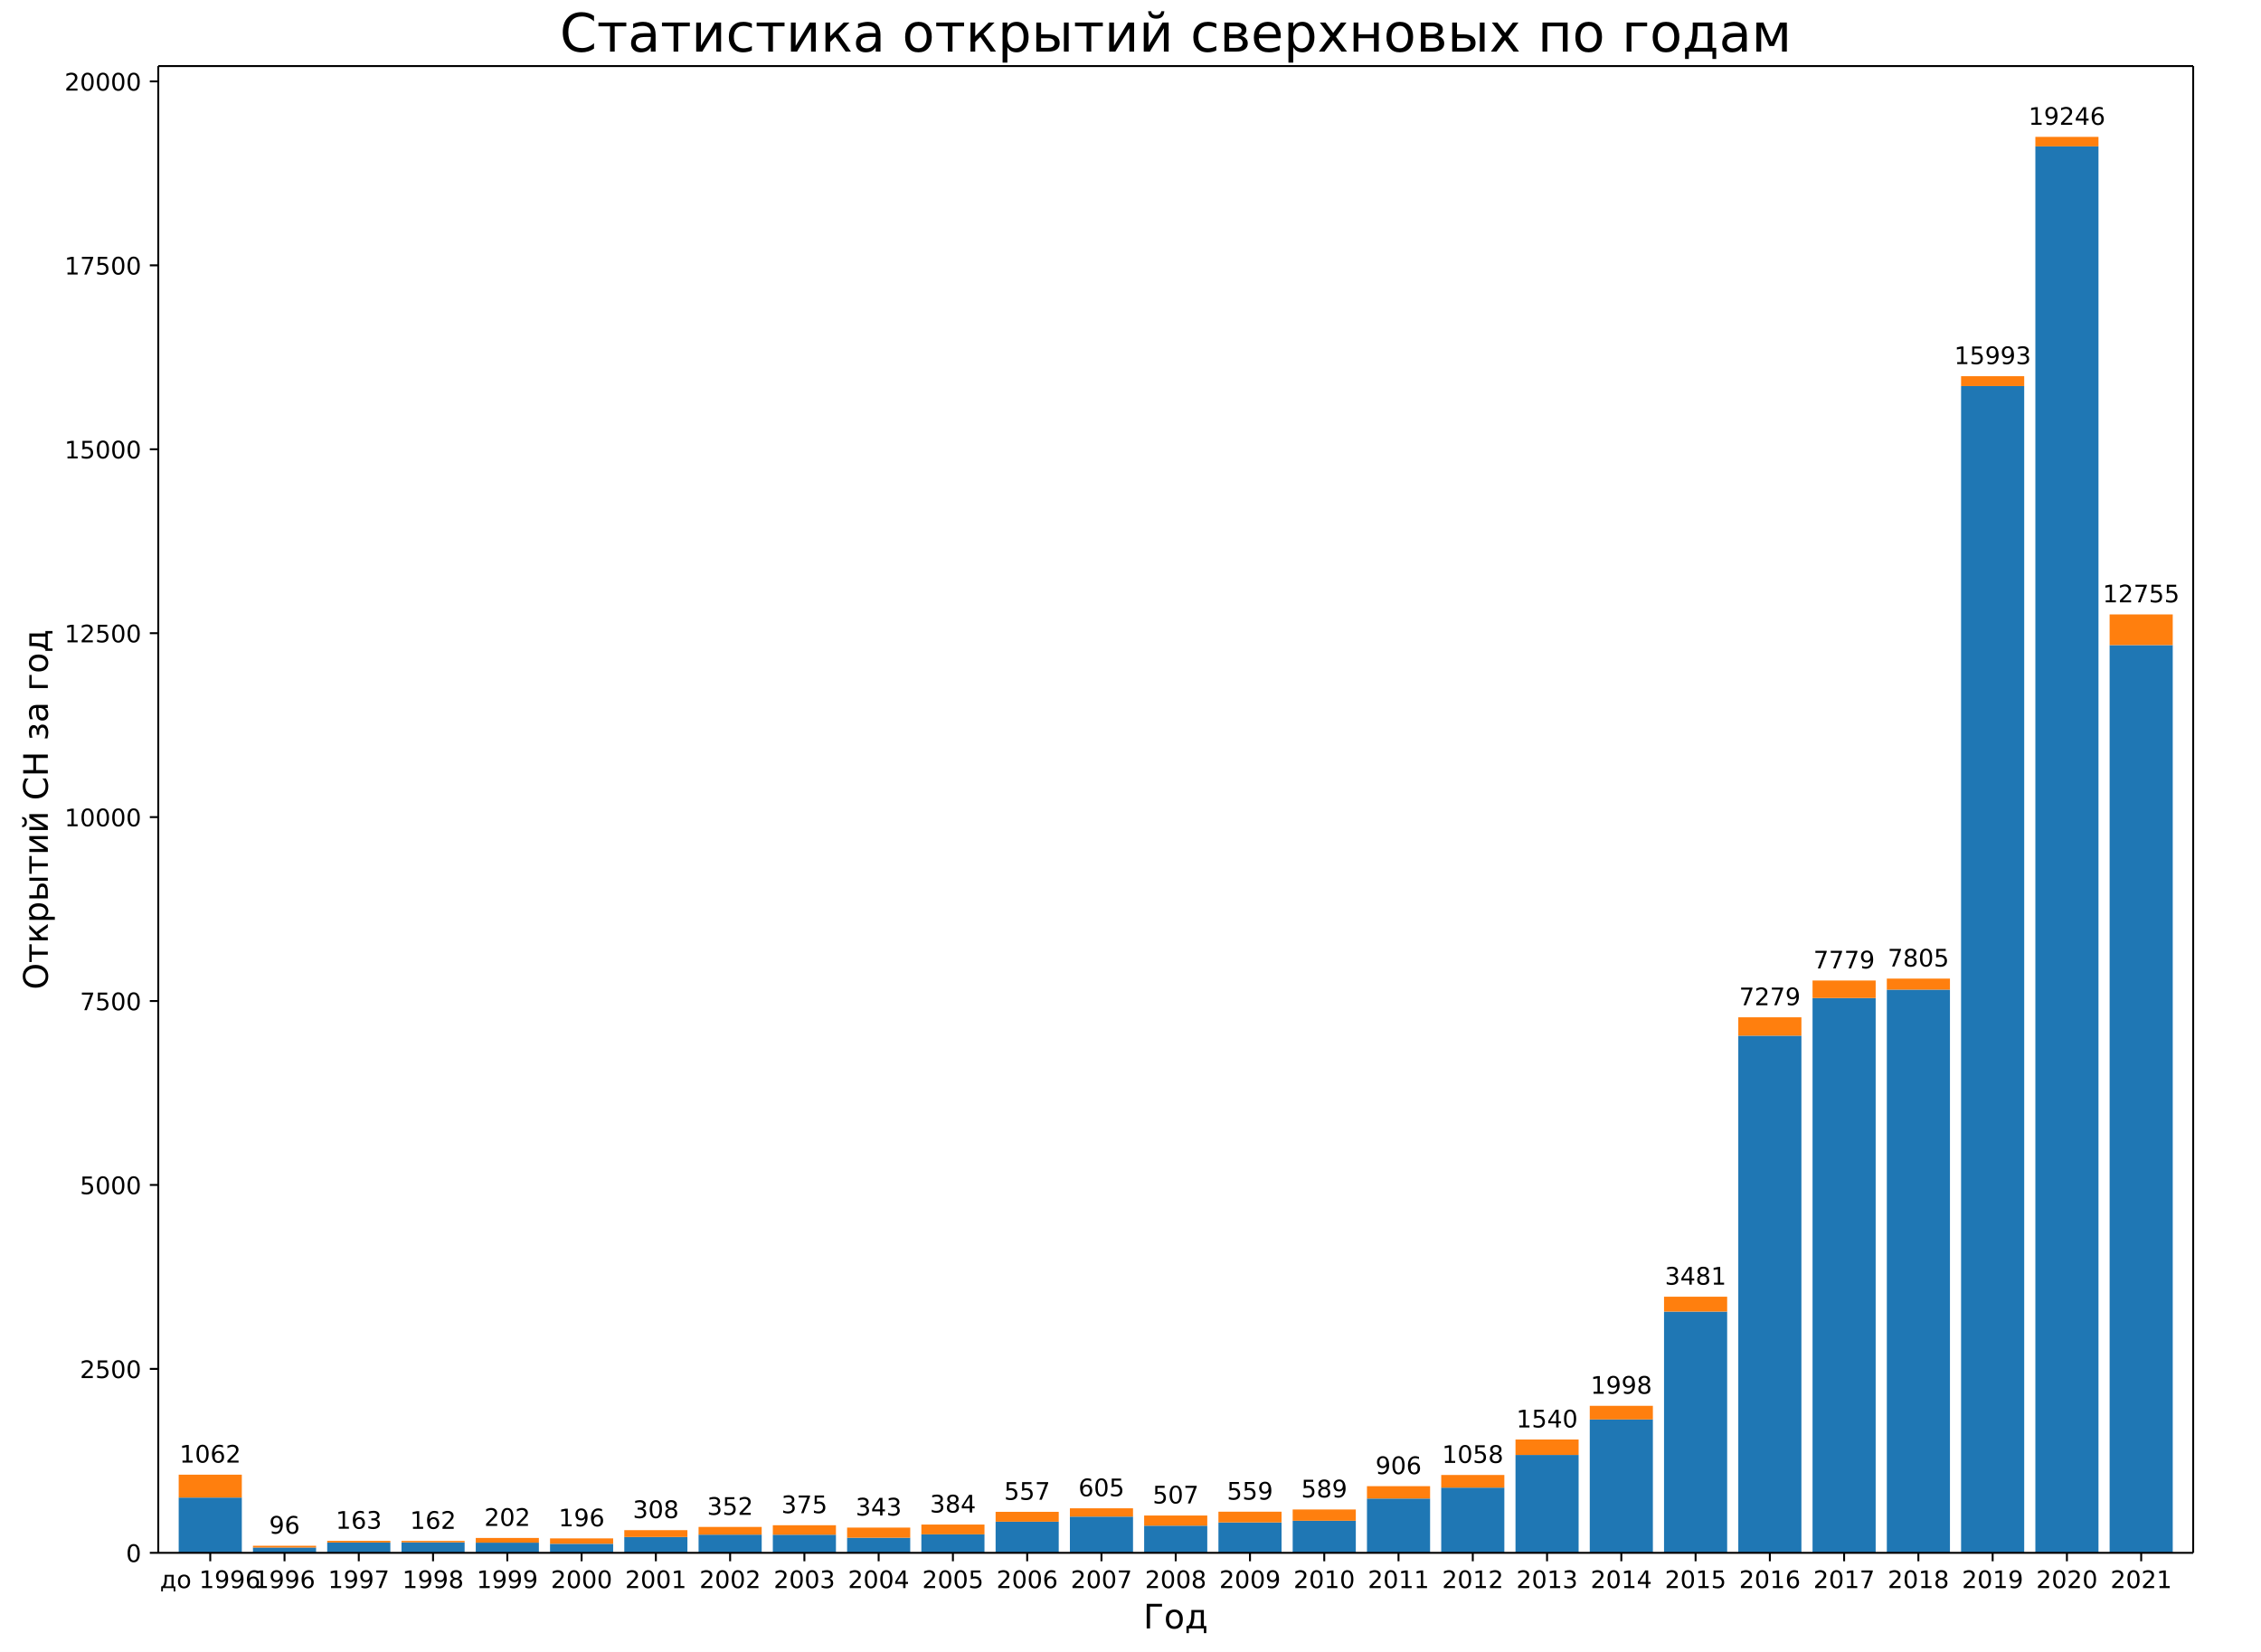
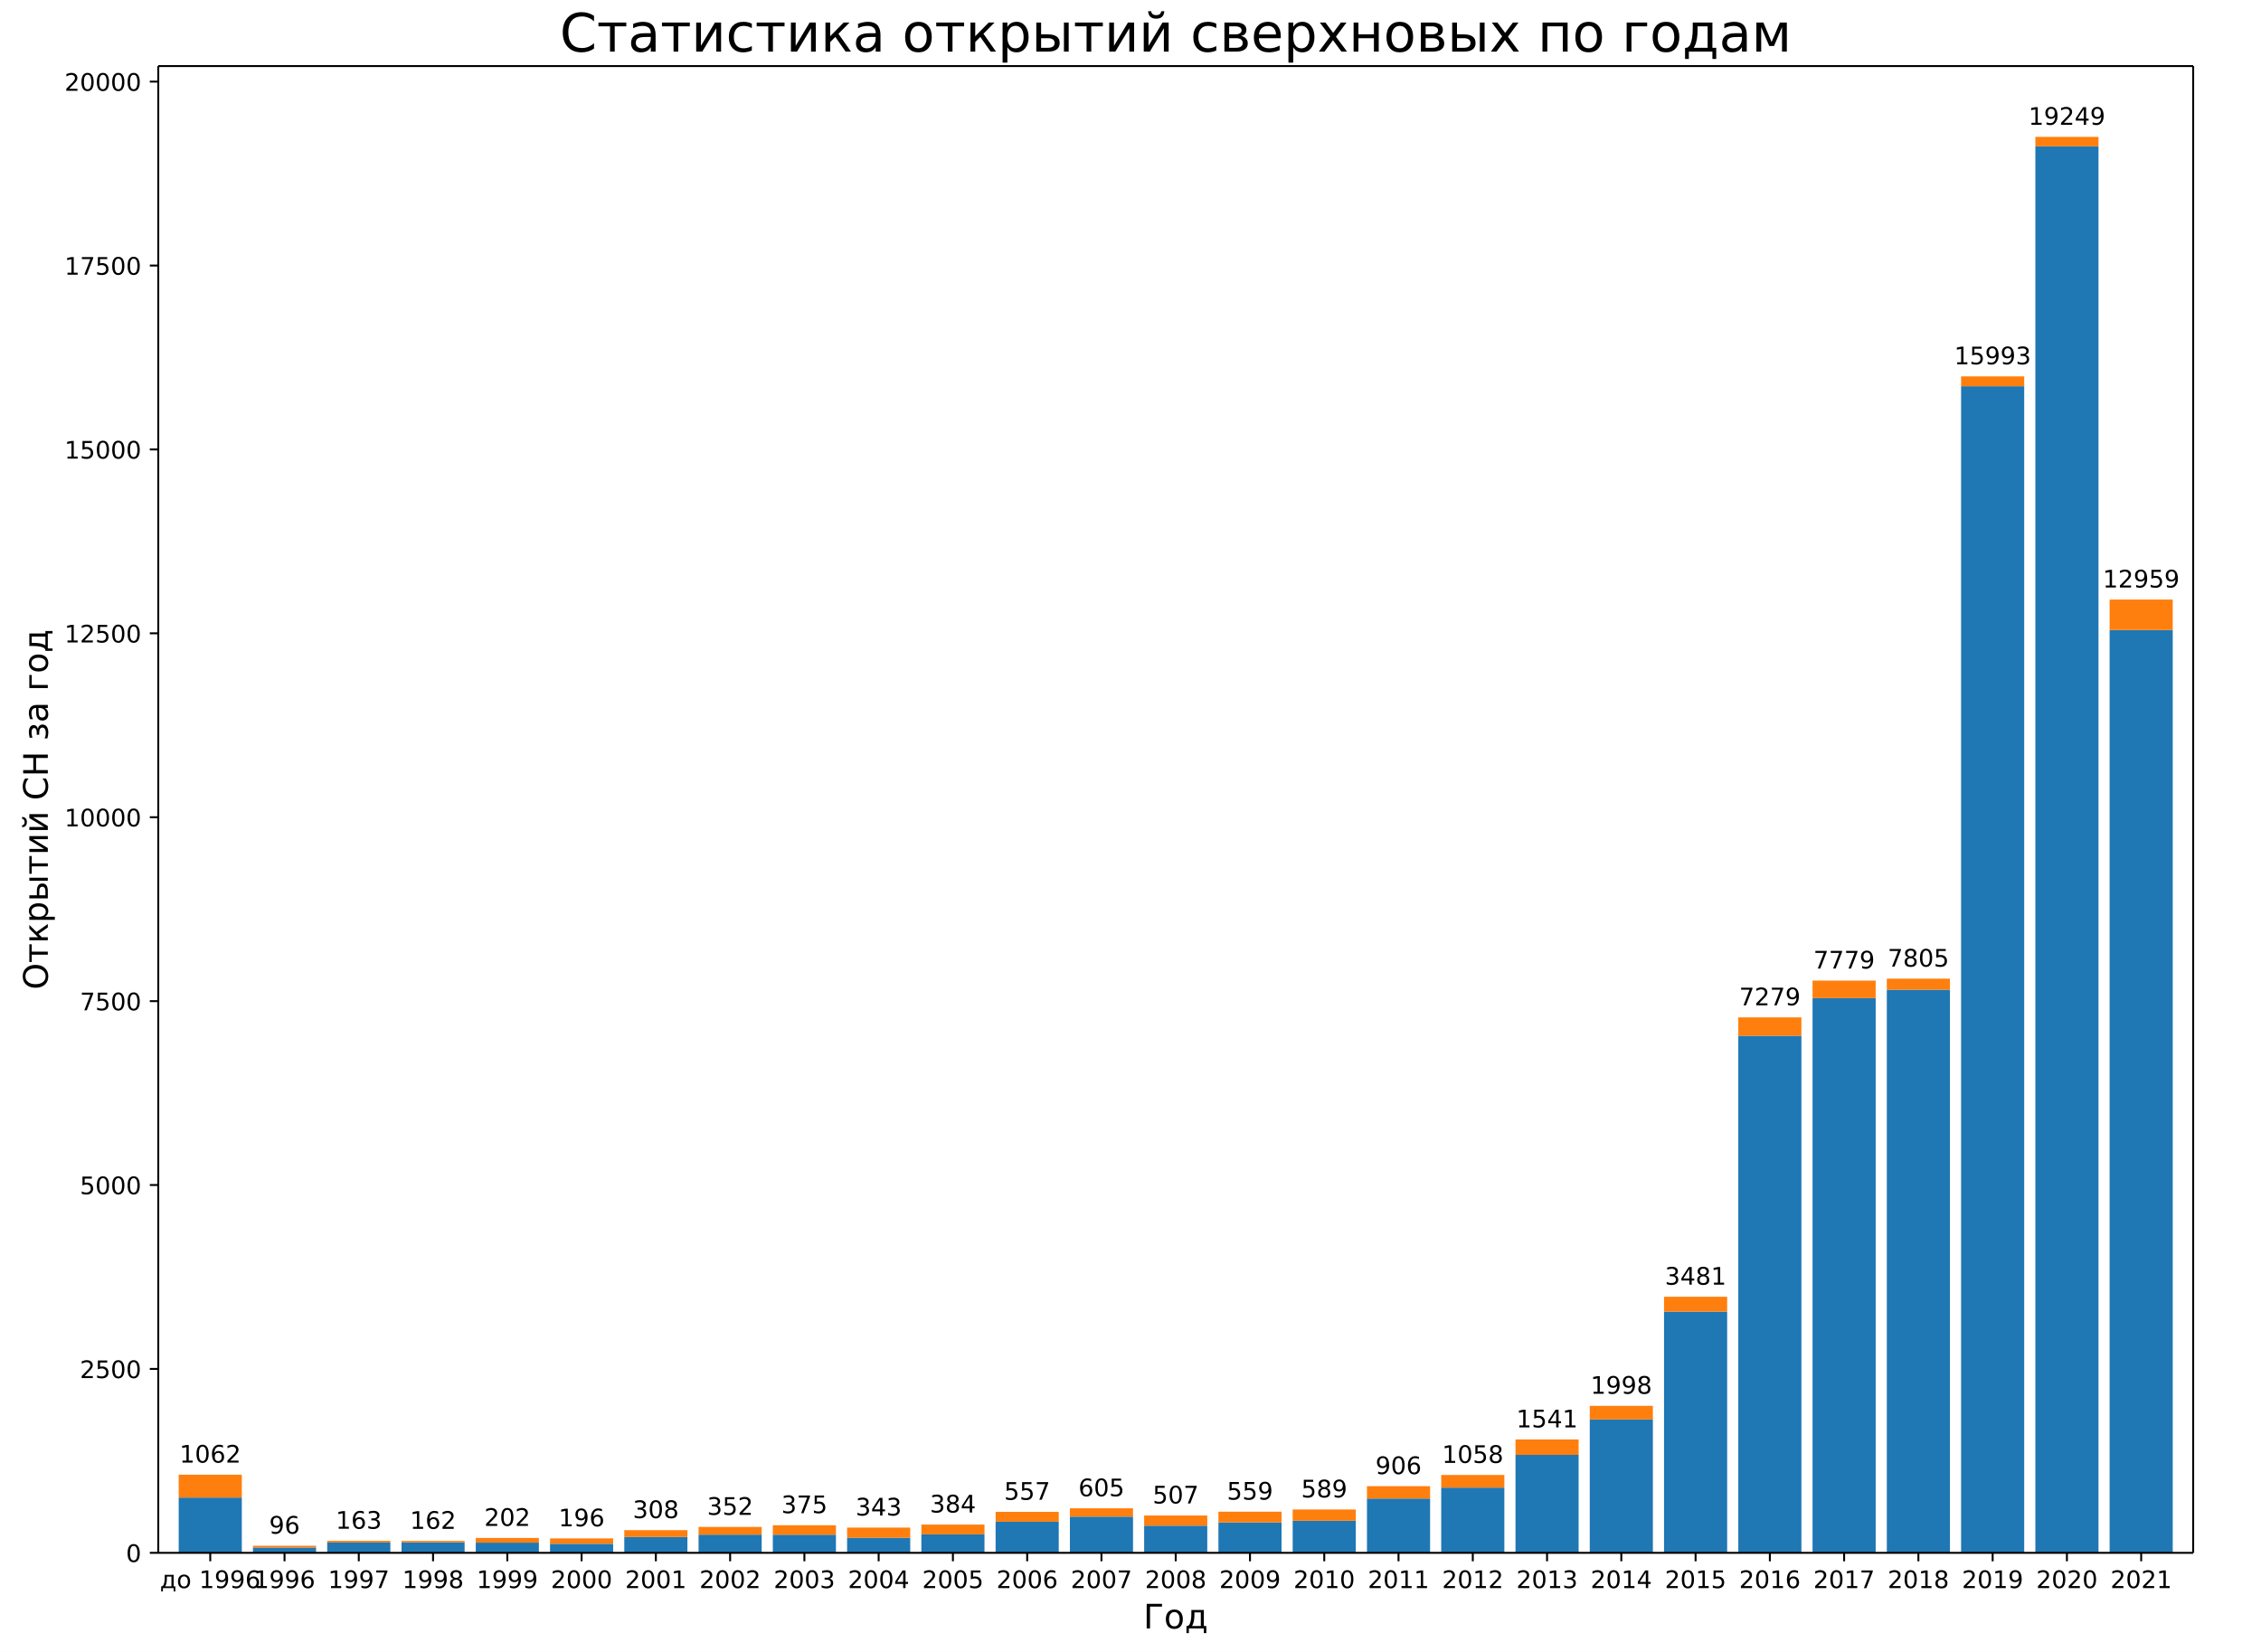
<svg xmlns="http://www.w3.org/2000/svg" xmlns:xlink="http://www.w3.org/1999/xlink" width="936pt" height="684pt" version="1.1" viewBox="0 0 936 684">
  <defs>
    <style type="text/css">*{stroke-linecap:butt;stroke-linejoin:round;}</style>
  </defs>
  <path d="m0 684h936v-684h-936z" fill="#fff" />
  <path d="m65.52 642.96h842.4v-615.6h-842.4z" fill="#fff" />
-   <path d="m73.975 642.96h26.133v-22.878h-26.133z" clip-path="url(#a)" fill="#1f77b4" />
+   <path d="m73.975 642.96h26.133v-22.874h-26.133z" clip-path="url(#a)" fill="#1f77b4" />
  <path d="m104.72 642.96h26.133v-2.193h-26.133z" clip-path="url(#a)" fill="#1f77b4" />
-   <path d="m135.46 642.96h26.133v-4.265h-26.133z" clip-path="url(#a)" fill="#1f77b4" />
-   <path d="m166.21 642.96h26.133v-4.326h-26.133z" clip-path="url(#a)" fill="#1f77b4" />
-   <path d="m196.95 642.96h26.133v-4.204h-26.133z" clip-path="url(#a)" fill="#1f77b4" />
-   <path d="m227.7 642.96h26.133v-3.747h-26.133z" clip-path="url(#a)" fill="#1f77b4" />
-   <path d="m258.44 642.96h26.133v-6.55h-26.133z" clip-path="url(#a)" fill="#1f77b4" />
-   <path d="m289.19 642.96h26.133v-7.524h-26.133z" clip-path="url(#a)" fill="#1f77b4" />
-   <path d="m319.93 642.96h26.133v-7.494h-26.133z" clip-path="url(#a)" fill="#1f77b4" />
-   <path d="m350.68 642.96h26.133v-6.245h-26.133z" clip-path="url(#a)" fill="#1f77b4" />
-   <path d="m381.42 642.96h26.133v-7.646h-26.133z" clip-path="url(#a)" fill="#1f77b4" />
-   <path d="m412.16 642.96h26.133v-12.886h-26.133z" clip-path="url(#a)" fill="#1f77b4" />
-   <path d="m442.91 642.96h26.133v-14.988h-26.133z" clip-path="url(#a)" fill="#1f77b4" />
-   <path d="m473.65 642.96h26.133v-11.241h-26.133z" clip-path="url(#a)" fill="#1f77b4" />
-   <path d="m504.4 642.96h26.133v-12.581h-26.133z" clip-path="url(#a)" fill="#1f77b4" />
-   <path d="m535.14 642.96h26.133v-13.282h-26.133z" clip-path="url(#a)" fill="#1f77b4" />
-   <path d="m565.89 642.96h26.133v-22.481h-26.133z" clip-path="url(#a)" fill="#1f77b4" />
-   <path d="m596.63 642.96h26.133v-26.99h-26.133z" clip-path="url(#a)" fill="#1f77b4" />
-   <path d="m627.38 642.96h26.133v-40.515h-26.133z" clip-path="url(#a)" fill="#1f77b4" />
-   <path d="m658.12 642.96h26.133v-55.229h-26.133z" clip-path="url(#a)" fill="#1f77b4" />
-   <path d="m688.87 642.96h26.133v-99.887h-26.133z" clip-path="url(#a)" fill="#1f77b4" />
-   <path d="m719.61 642.96h26.133v-214.12h-26.133z" clip-path="url(#a)" fill="#1f77b4" />
-   <path d="m750.35 642.96h26.133v-229.72h-26.133z" clip-path="url(#a)" fill="#1f77b4" />
-   <path d="m781.1 642.96h26.133v-233.19h-26.133z" clip-path="url(#a)" fill="#1f77b4" />
-   <path d="m811.84 642.96h26.133v-483.11h-26.133z" clip-path="url(#a)" fill="#1f77b4" />
+   <path d="m135.46 642.96h26.133v-4.264h-26.133z" clip-path="url(#a)" fill="#1f77b4" />
+   <path d="m166.21 642.96h26.133v-4.325h-26.133z" clip-path="url(#a)" fill="#1f77b4" />
+   <path d="m196.95 642.96h26.133v-4.203h-26.133z" clip-path="url(#a)" fill="#1f77b4" />
+   <path d="m227.7 642.96h26.133v-3.746h-26.133z" clip-path="url(#a)" fill="#1f77b4" />
+   <path d="m258.44 642.96h26.133v-6.548h-26.133z" clip-path="url(#a)" fill="#1f77b4" />
+   <path d="m289.19 642.96h26.133v-7.523h-26.133z" clip-path="url(#a)" fill="#1f77b4" />
+   <path d="m319.93 642.96h26.133v-7.493h-26.133z" clip-path="url(#a)" fill="#1f77b4" />
+   <path d="m350.68 642.96h26.133v-6.244h-26.133z" clip-path="url(#a)" fill="#1f77b4" />
+   <path d="m381.42 642.96h26.133v-7.645h-26.133z" clip-path="url(#a)" fill="#1f77b4" />
+   <path d="m412.16 642.96h26.133v-12.884h-26.133z" clip-path="url(#a)" fill="#1f77b4" />
+   <path d="m442.91 642.96h26.133v-14.985h-26.133z" clip-path="url(#a)" fill="#1f77b4" />
+   <path d="m473.65 642.96h26.133v-11.239h-26.133z" clip-path="url(#a)" fill="#1f77b4" />
+   <path d="m504.4 642.96h26.133v-12.579h-26.133z" clip-path="url(#a)" fill="#1f77b4" />
+   <path d="m535.14 642.96h26.133v-13.28h-26.133z" clip-path="url(#a)" fill="#1f77b4" />
+   <path d="m565.89 642.96h26.133v-22.478h-26.133z" clip-path="url(#a)" fill="#1f77b4" />
+   <path d="m596.63 642.96h26.133v-26.986h-26.133z" clip-path="url(#a)" fill="#1f77b4" />
+   <path d="m627.38 642.96h26.133v-40.54h-26.133z" clip-path="url(#a)" fill="#1f77b4" />
+   <path d="m658.12 642.96h26.133v-55.22h-26.133z" clip-path="url(#a)" fill="#1f77b4" />
+   <path d="m688.87 642.96h26.133v-99.872h-26.133z" clip-path="url(#a)" fill="#1f77b4" />
+   <path d="m719.61 642.96h26.133v-214.09h-26.133z" clip-path="url(#a)" fill="#1f77b4" />
+   <path d="m750.35 642.96h26.133v-229.68h-26.133z" clip-path="url(#a)" fill="#1f77b4" />
+   <path d="m781.1 642.96h26.133v-233.16h-26.133z" clip-path="url(#a)" fill="#1f77b4" />
+   <path d="m811.84 642.96h26.133v-483.03h-26.133z" clip-path="url(#a)" fill="#1f77b4" />
  <path d="m842.59 642.96h26.133v-582.36h-26.133z" clip-path="url(#a)" fill="#1f77b4" />
-   <path d="m873.33 642.96h26.133v-375.85h-26.133z" clip-path="url(#a)" fill="#1f77b4" />
-   <path d="m73.975 620.08h26.133v-9.474h-26.133z" clip-path="url(#a)" fill="#ff7f0e" />
+   <path d="m873.33 642.96h26.133v-382.1h-26.133z" clip-path="url(#a)" fill="#1f77b4" />
+   <path d="m73.975 620.09h26.133v-9.472h-26.133z" clip-path="url(#a)" fill="#ff7f0e" />
  <path d="m104.72 640.77h26.133v-0.731h-26.133z" clip-path="url(#a)" fill="#ff7f0e" />
  <path d="m135.46 638.7h26.133v-0.701h-26.133z" clip-path="url(#a)" fill="#ff7f0e" />
  <path d="m166.21 638.63h26.133v-0.609h-26.133z" clip-path="url(#a)" fill="#ff7f0e" />
-   <path d="m196.95 638.76h26.133v-1.95h-26.133z" clip-path="url(#a)" fill="#ff7f0e" />
-   <path d="m227.7 639.21h26.133v-2.224h-26.133z" clip-path="url(#a)" fill="#ff7f0e" />
+   <path d="m196.95 638.76h26.133v-1.949h-26.133z" clip-path="url(#a)" fill="#ff7f0e" />
+   <path d="m227.7 639.21h26.133v-2.223h-26.133z" clip-path="url(#a)" fill="#ff7f0e" />
  <path d="m258.44 636.41h26.133v-2.833h-26.133z" clip-path="url(#a)" fill="#ff7f0e" />
-   <path d="m289.19 635.44h26.133v-3.199h-26.133z" clip-path="url(#a)" fill="#ff7f0e" />
-   <path d="m319.93 635.47h26.133v-3.93h-26.133z" clip-path="url(#a)" fill="#ff7f0e" />
-   <path d="m350.68 636.72h26.133v-4.204h-26.133z" clip-path="url(#a)" fill="#ff7f0e" />
-   <path d="m381.42 635.31h26.133v-4.051h-26.133z" clip-path="url(#a)" fill="#ff7f0e" />
-   <path d="m412.16 630.07h26.133v-4.082h-26.133z" clip-path="url(#a)" fill="#ff7f0e" />
+   <path d="m289.19 635.44h26.133v-3.198h-26.133z" clip-path="url(#a)" fill="#ff7f0e" />
+   <path d="m319.93 635.47h26.133v-3.929h-26.133z" clip-path="url(#a)" fill="#ff7f0e" />
+   <path d="m350.68 636.72h26.133v-4.203h-26.133z" clip-path="url(#a)" fill="#ff7f0e" />
+   <path d="m381.42 635.32h26.133v-4.051h-26.133z" clip-path="url(#a)" fill="#ff7f0e" />
+   <path d="m412.16 630.08h26.133v-4.081h-26.133z" clip-path="url(#a)" fill="#ff7f0e" />
  <path d="m442.91 627.97h26.133v-3.442h-26.133z" clip-path="url(#a)" fill="#ff7f0e" />
-   <path d="m473.65 631.72h26.133v-4.204h-26.133z" clip-path="url(#a)" fill="#ff7f0e" />
-   <path d="m504.4 630.38h26.133v-4.448h-26.133z" clip-path="url(#a)" fill="#ff7f0e" />
-   <path d="m535.14 629.68h26.133v-4.661h-26.133z" clip-path="url(#a)" fill="#ff7f0e" />
-   <path d="m565.89 620.48h26.133v-5.118h-26.133z" clip-path="url(#a)" fill="#ff7f0e" />
-   <path d="m596.63 615.97h26.133v-5.24h-26.133z" clip-path="url(#a)" fill="#ff7f0e" />
-   <path d="m627.38 602.44h26.133v-6.397h-26.133z" clip-path="url(#a)" fill="#ff7f0e" />
-   <path d="m658.12 587.73h26.133v-5.636h-26.133z" clip-path="url(#a)" fill="#ff7f0e" />
-   <path d="m688.87 543.07h26.133v-6.154h-26.133z" clip-path="url(#a)" fill="#ff7f0e" />
-   <path d="m719.61 428.84h26.133v-7.616h-26.133z" clip-path="url(#a)" fill="#ff7f0e" />
-   <path d="m750.35 413.24h26.133v-7.25h-26.133z" clip-path="url(#a)" fill="#ff7f0e" />
-   <path d="m781.1 409.77h26.133v-4.569h-26.133z" clip-path="url(#a)" fill="#ff7f0e" />
-   <path d="m811.84 159.85h26.133v-4.082h-26.133z" clip-path="url(#a)" fill="#ff7f0e" />
-   <path d="m842.59 60.604h26.133v-3.93h-26.133z" clip-path="url(#a)" fill="#ff7f0e" />
-   <path d="m873.33 267.11h26.133v-12.703h-26.133z" clip-path="url(#a)" fill="#ff7f0e" />
+   <path d="m473.65 631.72h26.133v-4.203h-26.133z" clip-path="url(#a)" fill="#ff7f0e" />
+   <path d="m504.4 630.38h26.133v-4.447h-26.133z" clip-path="url(#a)" fill="#ff7f0e" />
+   <path d="m535.14 629.68h26.133v-4.66h-26.133z" clip-path="url(#a)" fill="#ff7f0e" />
+   <path d="m565.89 620.48h26.133v-5.117h-26.133z" clip-path="url(#a)" fill="#ff7f0e" />
+   <path d="m596.63 615.97h26.133v-5.239h-26.133z" clip-path="url(#a)" fill="#ff7f0e" />
+   <path d="m627.38 602.42h26.133v-6.396h-26.133z" clip-path="url(#a)" fill="#ff7f0e" />
+   <path d="m658.12 587.74h26.133v-5.635h-26.133z" clip-path="url(#a)" fill="#ff7f0e" />
+   <path d="m688.87 543.09h26.133v-6.152h-26.133z" clip-path="url(#a)" fill="#ff7f0e" />
+   <path d="m719.61 428.87h26.133v-7.614h-26.133z" clip-path="url(#a)" fill="#ff7f0e" />
+   <path d="m750.35 413.28h26.133v-7.249h-26.133z" clip-path="url(#a)" fill="#ff7f0e" />
+   <path d="m781.1 409.8h26.133v-4.569h-26.133z" clip-path="url(#a)" fill="#ff7f0e" />
+   <path d="m811.84 159.93h26.133v-4.081h-26.133z" clip-path="url(#a)" fill="#ff7f0e" />
+   <path d="m842.59 60.603h26.133v-3.929h-26.133z" clip-path="url(#a)" fill="#ff7f0e" />
+   <path d="m873.33 260.86h26.133v-12.61h-26.133z" clip-path="url(#a)" fill="#ff7f0e" />
  <defs>
    <path id="b" d="m0 0v3.5" stroke="#000" stroke-width=".8" />
  </defs>
  <use x="87.041" y="642.96" stroke="#000000" stroke-width=".8" xlink:href="#b" />
  <text transform="rotate(-0 87.041 657.56)" x="87.041" y="657.558" font-family="DejaVu Sans" font-size="10px" text-anchor="middle">до 1996</text>
  <use x="117.786" y="642.96" stroke="#000000" stroke-width=".8" xlink:href="#b" />
  <text transform="rotate(-0 117.79 657.56)" x="117.786" y="657.558" font-family="DejaVu Sans" font-size="10px" text-anchor="middle">1996</text>
  <use x="148.53" y="642.96" stroke="#000000" stroke-width=".8" xlink:href="#b" />
  <text transform="rotate(-0 148.53 657.56)" x="148.53" y="657.558" font-family="DejaVu Sans" font-size="10px" text-anchor="middle">1997</text>
  <use x="179.275" y="642.96" stroke="#000000" stroke-width=".8" xlink:href="#b" />
  <text transform="rotate(-0 179.27 657.56)" x="179.275" y="657.558" font-family="DejaVu Sans" font-size="10px" text-anchor="middle">1998</text>
  <use x="210.019" y="642.96" stroke="#000000" stroke-width=".8" xlink:href="#b" />
  <text transform="rotate(-0 210.02 657.56)" x="210.019" y="657.558" font-family="DejaVu Sans" font-size="10px" text-anchor="middle">1999</text>
  <use x="240.764" y="642.96" stroke="#000000" stroke-width=".8" xlink:href="#b" />
  <text transform="rotate(-0 240.76 657.56)" x="240.764" y="657.558" font-family="DejaVu Sans" font-size="10px" text-anchor="middle">2000</text>
  <use x="271.508" y="642.96" stroke="#000000" stroke-width=".8" xlink:href="#b" />
  <text transform="rotate(-0 271.51 657.56)" x="271.508" y="657.558" font-family="DejaVu Sans" font-size="10px" text-anchor="middle">2001</text>
  <use x="302.253" y="642.96" stroke="#000000" stroke-width=".8" xlink:href="#b" />
  <text transform="rotate(-0 302.25 657.56)" x="302.253" y="657.558" font-family="DejaVu Sans" font-size="10px" text-anchor="middle">2002</text>
  <use x="332.997" y="642.96" stroke="#000000" stroke-width=".8" xlink:href="#b" />
  <text transform="rotate(-0 333 657.56)" x="332.997" y="657.558" font-family="DejaVu Sans" font-size="10px" text-anchor="middle">2003</text>
  <use x="363.742" y="642.96" stroke="#000000" stroke-width=".8" xlink:href="#b" />
  <text transform="rotate(-0 363.74 657.56)" x="363.742" y="657.558" font-family="DejaVu Sans" font-size="10px" text-anchor="middle">2004</text>
  <use x="394.486" y="642.96" stroke="#000000" stroke-width=".8" xlink:href="#b" />
  <text transform="rotate(-0 394.49 657.56)" x="394.486" y="657.558" font-family="DejaVu Sans" font-size="10px" text-anchor="middle">2005</text>
  <use x="425.231" y="642.96" stroke="#000000" stroke-width=".8" xlink:href="#b" />
  <text transform="rotate(-0 425.23 657.56)" x="425.231" y="657.558" font-family="DejaVu Sans" font-size="10px" text-anchor="middle">2006</text>
  <use x="455.975" y="642.96" stroke="#000000" stroke-width=".8" xlink:href="#b" />
  <text transform="rotate(-0 455.98 657.56)" x="455.975" y="657.558" font-family="DejaVu Sans" font-size="10px" text-anchor="middle">2007</text>
  <use x="486.72" y="642.96" stroke="#000000" stroke-width=".8" xlink:href="#b" />
  <text transform="rotate(-0 486.72 657.56)" x="486.72" y="657.558" font-family="DejaVu Sans" font-size="10px" text-anchor="middle">2008</text>
  <use x="517.465" y="642.96" stroke="#000000" stroke-width=".8" xlink:href="#b" />
  <text transform="rotate(-0 517.46 657.56)" x="517.465" y="657.558" font-family="DejaVu Sans" font-size="10px" text-anchor="middle">2009</text>
  <use x="548.209" y="642.96" stroke="#000000" stroke-width=".8" xlink:href="#b" />
  <text transform="rotate(-0 548.21 657.56)" x="548.209" y="657.558" font-family="DejaVu Sans" font-size="10px" text-anchor="middle">2010</text>
  <use x="578.954" y="642.96" stroke="#000000" stroke-width=".8" xlink:href="#b" />
  <text transform="rotate(-0 578.95 657.56)" x="578.954" y="657.558" font-family="DejaVu Sans" font-size="10px" text-anchor="middle">2011</text>
  <use x="609.698" y="642.96" stroke="#000000" stroke-width=".8" xlink:href="#b" />
  <text transform="rotate(-0 609.7 657.56)" x="609.698" y="657.558" font-family="DejaVu Sans" font-size="10px" text-anchor="middle">2012</text>
  <use x="640.443" y="642.96" stroke="#000000" stroke-width=".8" xlink:href="#b" />
  <text transform="rotate(-0 640.44 657.56)" x="640.443" y="657.558" font-family="DejaVu Sans" font-size="10px" text-anchor="middle">2013</text>
  <use x="671.187" y="642.96" stroke="#000000" stroke-width=".8" xlink:href="#b" />
  <text transform="rotate(-0 671.19 657.56)" x="671.187" y="657.558" font-family="DejaVu Sans" font-size="10px" text-anchor="middle">2014</text>
  <use x="701.932" y="642.96" stroke="#000000" stroke-width=".8" xlink:href="#b" />
  <text transform="rotate(-0 701.93 657.56)" x="701.932" y="657.558" font-family="DejaVu Sans" font-size="10px" text-anchor="middle">2015</text>
  <use x="732.676" y="642.96" stroke="#000000" stroke-width=".8" xlink:href="#b" />
  <text transform="rotate(-0 732.68 657.56)" x="732.676" y="657.558" font-family="DejaVu Sans" font-size="10px" text-anchor="middle">2016</text>
  <use x="763.421" y="642.96" stroke="#000000" stroke-width=".8" xlink:href="#b" />
  <text transform="rotate(-0 763.42 657.56)" x="763.421" y="657.558" font-family="DejaVu Sans" font-size="10px" text-anchor="middle">2017</text>
  <use x="794.165" y="642.96" stroke="#000000" stroke-width=".8" xlink:href="#b" />
  <text transform="rotate(-0 794.17 657.56)" x="794.165" y="657.558" font-family="DejaVu Sans" font-size="10px" text-anchor="middle">2018</text>
  <use x="824.91" y="642.96" stroke="#000000" stroke-width=".8" xlink:href="#b" />
  <text transform="rotate(-0 824.91 657.56)" x="824.91" y="657.558" font-family="DejaVu Sans" font-size="10px" text-anchor="middle">2019</text>
  <use x="855.654" y="642.96" stroke="#000000" stroke-width=".8" xlink:href="#b" />
  <text transform="rotate(-0 855.65 657.56)" x="855.654" y="657.558" font-family="DejaVu Sans" font-size="10px" text-anchor="middle">2020</text>
  <use x="886.399" y="642.96" stroke="#000000" stroke-width=".8" xlink:href="#b" />
  <text transform="rotate(-0 886.4 657.56)" x="886.399" y="657.558" font-family="DejaVu Sans" font-size="10px" text-anchor="middle">2021</text>
  <text transform="rotate(-0 486.72 674.28)" x="486.72" y="674.276" font-family="DejaVu Sans" font-size="14px" text-anchor="middle">Год</text>
  <defs>
    <path id="c" d="m0 0h-3.5" stroke="#000" stroke-width=".8" />
  </defs>
  <use x="65.52" y="642.96" stroke="#000000" stroke-width=".8" xlink:href="#c" />
  <text transform="rotate(-0 58.52 646.76)" x="58.52" y="646.759" font-family="DejaVu Sans" font-size="10px" text-anchor="end">0</text>
-   <use x="65.52" y="566.803" stroke="#000000" stroke-width=".8" xlink:href="#c" />
-   <text transform="rotate(-0 58.52 570.6)" x="58.52" y="570.602" font-family="DejaVu Sans" font-size="10px" text-anchor="end">2500</text>
-   <use x="65.52" y="490.646" stroke="#000000" stroke-width=".8" xlink:href="#c" />
-   <text transform="rotate(-0 58.52 494.45)" x="58.52" y="494.446" font-family="DejaVu Sans" font-size="10px" text-anchor="end">5000</text>
-   <use x="65.52" y="414.49" stroke="#000000" stroke-width=".8" xlink:href="#c" />
-   <text transform="rotate(-0 58.52 418.29)" x="58.52" y="418.289" font-family="DejaVu Sans" font-size="10px" text-anchor="end">7500</text>
-   <use x="65.52" y="338.333" stroke="#000000" stroke-width=".8" xlink:href="#c" />
-   <text transform="rotate(-0 58.52 342.13)" x="58.52" y="342.132" font-family="DejaVu Sans" font-size="10px" text-anchor="end">10000</text>
-   <use x="65.52" y="262.176" stroke="#000000" stroke-width=".8" xlink:href="#c" />
-   <text transform="rotate(-0 58.52 265.98)" x="58.52" y="265.975" font-family="DejaVu Sans" font-size="10px" text-anchor="end">12500</text>
-   <use x="65.52" y="186.019" stroke="#000000" stroke-width=".8" xlink:href="#c" />
-   <text transform="rotate(-0 58.52 189.82)" x="58.52" y="189.818" font-family="DejaVu Sans" font-size="10px" text-anchor="end">15000</text>
-   <use x="65.52" y="109.862" stroke="#000000" stroke-width=".8" xlink:href="#c" />
-   <text transform="rotate(-0 58.52 113.66)" x="58.52" y="113.661" font-family="DejaVu Sans" font-size="10px" text-anchor="end">17500</text>
-   <use x="65.52" y="33.705" stroke="#000000" stroke-width=".8" xlink:href="#c" />
-   <text transform="rotate(-0 58.52 37.505)" x="58.52" y="37.505" font-family="DejaVu Sans" font-size="10px" text-anchor="end">20000</text>
+   <use x="65.52" y="566.815" stroke="#000000" stroke-width=".8" xlink:href="#c" />
+   <text transform="rotate(-0 58.52 570.61)" x="58.52" y="570.614" font-family="DejaVu Sans" font-size="10px" text-anchor="end">2500</text>
+   <use x="65.52" y="490.67" stroke="#000000" stroke-width=".8" xlink:href="#c" />
+   <text transform="rotate(-0 58.52 494.47)" x="58.52" y="494.469" font-family="DejaVu Sans" font-size="10px" text-anchor="end">5000</text>
+   <use x="65.52" y="414.525" stroke="#000000" stroke-width=".8" xlink:href="#c" />
+   <text transform="rotate(-0 58.52 418.32)" x="58.52" y="418.324" font-family="DejaVu Sans" font-size="10px" text-anchor="end">7500</text>
+   <use x="65.52" y="338.38" stroke="#000000" stroke-width=".8" xlink:href="#c" />
+   <text transform="rotate(-0 58.52 342.18)" x="58.52" y="342.179" font-family="DejaVu Sans" font-size="10px" text-anchor="end">10000</text>
+   <use x="65.52" y="262.235" stroke="#000000" stroke-width=".8" xlink:href="#c" />
+   <text transform="rotate(-0 58.52 266.03)" x="58.52" y="266.034" font-family="DejaVu Sans" font-size="10px" text-anchor="end">12500</text>
+   <use x="65.52" y="186.09" stroke="#000000" stroke-width=".8" xlink:href="#c" />
+   <text transform="rotate(-0 58.52 189.89)" x="58.52" y="189.889" font-family="DejaVu Sans" font-size="10px" text-anchor="end">15000</text>
+   <use x="65.52" y="109.945" stroke="#000000" stroke-width=".8" xlink:href="#c" />
+   <text transform="rotate(-0 58.52 113.74)" x="58.52" y="113.745" font-family="DejaVu Sans" font-size="10px" text-anchor="end">17500</text>
+   <use x="65.52" y="33.8" stroke="#000000" stroke-width=".8" xlink:href="#c" />
+   <text transform="rotate(-0 58.52 37.6)" x="58.52" y="37.6" font-family="DejaVu Sans" font-size="10px" text-anchor="end">20000</text>
  <text transform="rotate(-90 19.796 335.16)" x="19.796" y="335.16" font-family="DejaVu Sans" font-size="14px" text-anchor="middle">Открытий СН за год</text>
  <path d="m65.52 642.96v-615.6" fill="none" stroke="#000" stroke-linecap="square" stroke-width=".8" />
  <path d="m907.92 642.96v-615.6" fill="none" stroke="#000" stroke-linecap="square" stroke-width=".8" />
  <path d="m65.52 642.96h842.4" fill="none" stroke="#000" stroke-linecap="square" stroke-width=".8" />
  <path d="m65.52 27.36h842.4" fill="none" stroke="#000" stroke-linecap="square" stroke-width=".8" />
-   <text transform="rotate(-0 87.041 605.61)" x="87.041" y="605.609" font-family="DejaVu Sans" font-size="10px" text-anchor="middle">1062</text>
+   <text transform="rotate(-0 87.041 605.61)" x="87.041" y="605.614" font-family="DejaVu Sans" font-size="10px" text-anchor="middle">1062</text>
  <text transform="rotate(-0 117.79 635.04)" x="117.786" y="635.036" font-family="DejaVu Sans" font-size="10px" text-anchor="middle">96</text>
-   <text transform="rotate(-0 148.53 632.99)" x="148.53" y="632.995" font-family="DejaVu Sans" font-size="10px" text-anchor="middle">163</text>
-   <text transform="rotate(-0 179.27 633.03)" x="179.275" y="633.025" font-family="DejaVu Sans" font-size="10px" text-anchor="middle">162</text>
+   <text transform="rotate(-0 148.53 633)" x="148.53" y="632.995" font-family="DejaVu Sans" font-size="10px" text-anchor="middle">163</text>
+   <text transform="rotate(-0 179.27 633.03)" x="179.275" y="633.026" font-family="DejaVu Sans" font-size="10px" text-anchor="middle">162</text>
  <text transform="rotate(-0 210.02 631.81)" x="210.019" y="631.807" font-family="DejaVu Sans" font-size="10px" text-anchor="middle">202</text>
-   <text transform="rotate(-0 240.76 631.99)" x="240.764" y="631.989" font-family="DejaVu Sans" font-size="10px" text-anchor="middle">196</text>
-   <text transform="rotate(-0 271.51 628.58)" x="271.508" y="628.577" font-family="DejaVu Sans" font-size="10px" text-anchor="middle">308</text>
-   <text transform="rotate(-0 302.25 627.24)" x="302.253" y="627.237" font-family="DejaVu Sans" font-size="10px" text-anchor="middle">352</text>
-   <text transform="rotate(-0 333 626.54)" x="332.997" y="626.536" font-family="DejaVu Sans" font-size="10px" text-anchor="middle">375</text>
-   <text transform="rotate(-0 363.74 627.51)" x="363.742" y="627.511" font-family="DejaVu Sans" font-size="10px" text-anchor="middle">343</text>
-   <text transform="rotate(-0 394.49 626.26)" x="394.486" y="626.262" font-family="DejaVu Sans" font-size="10px" text-anchor="middle">384</text>
-   <text transform="rotate(-0 425.23 620.99)" x="425.231" y="620.992" font-family="DejaVu Sans" font-size="10px" text-anchor="middle">557</text>
-   <text transform="rotate(-0 455.98 619.53)" x="455.975" y="619.53" font-family="DejaVu Sans" font-size="10px" text-anchor="middle">605</text>
-   <text transform="rotate(-0 486.72 622.52)" x="486.72" y="622.515" font-family="DejaVu Sans" font-size="10px" text-anchor="middle">507</text>
-   <text transform="rotate(-0 517.46 620.93)" x="517.465" y="620.931" font-family="DejaVu Sans" font-size="10px" text-anchor="middle">559</text>
-   <text transform="rotate(-0 548.21 620.02)" x="548.209" y="620.017" font-family="DejaVu Sans" font-size="10px" text-anchor="middle">589</text>
-   <text transform="rotate(-0 578.95 610.36)" x="578.954" y="610.361" font-family="DejaVu Sans" font-size="10px" text-anchor="middle">906</text>
-   <text transform="rotate(-0 609.7 605.73)" x="609.698" y="605.73" font-family="DejaVu Sans" font-size="10px" text-anchor="middle">1058</text>
-   <text transform="rotate(-0 640.44 591.05)" x="640.443" y="591.047" font-family="DejaVu Sans" font-size="10px" text-anchor="middle">1540</text>
-   <text transform="rotate(-0 671.19 577.1)" x="671.187" y="577.095" font-family="DejaVu Sans" font-size="10px" text-anchor="middle">1998</text>
-   <text transform="rotate(-0 701.93 531.92)" x="701.932" y="531.919" font-family="DejaVu Sans" font-size="10px" text-anchor="middle">3481</text>
-   <text transform="rotate(-0 732.68 416.22)" x="732.676" y="416.222" font-family="DejaVu Sans" font-size="10px" text-anchor="middle">7279</text>
-   <text transform="rotate(-0 763.42 400.99)" x="763.421" y="400.99" font-family="DejaVu Sans" font-size="10px" text-anchor="middle">7779</text>
-   <text transform="rotate(-0 794.17 400.2)" x="794.165" y="400.198" font-family="DejaVu Sans" font-size="10px" text-anchor="middle">7805</text>
-   <text transform="rotate(-0 824.91 150.77)" x="824.91" y="150.77" font-family="DejaVu Sans" font-size="10px" text-anchor="middle">15993</text>
-   <text transform="rotate(-0 855.65 51.674)" x="855.654" y="51.674" font-family="DejaVu Sans" font-size="10px" text-anchor="middle">19246</text>
-   <text transform="rotate(-0 886.4 249.41)" x="886.399" y="249.408" font-family="DejaVu Sans" font-size="10px" text-anchor="middle">12755</text>
+   <text transform="rotate(-0 240.76 631.99)" x="240.764" y="631.99" font-family="DejaVu Sans" font-size="10px" text-anchor="middle">196</text>
+   <text transform="rotate(-0 271.51 628.58)" x="271.508" y="628.579" font-family="DejaVu Sans" font-size="10px" text-anchor="middle">308</text>
+   <text transform="rotate(-0 302.25 627.24)" x="302.253" y="627.239" font-family="DejaVu Sans" font-size="10px" text-anchor="middle">352</text>
+   <text transform="rotate(-0 333 626.54)" x="332.997" y="626.538" font-family="DejaVu Sans" font-size="10px" text-anchor="middle">375</text>
+   <text transform="rotate(-0 363.74 627.51)" x="363.742" y="627.513" font-family="DejaVu Sans" font-size="10px" text-anchor="middle">343</text>
+   <text transform="rotate(-0 394.49 626.26)" x="394.486" y="626.264" font-family="DejaVu Sans" font-size="10px" text-anchor="middle">384</text>
+   <text transform="rotate(-0 425.23 620.99)" x="425.231" y="620.995" font-family="DejaVu Sans" font-size="10px" text-anchor="middle">557</text>
+   <text transform="rotate(-0 455.98 619.53)" x="455.975" y="619.533" font-family="DejaVu Sans" font-size="10px" text-anchor="middle">605</text>
+   <text transform="rotate(-0 486.72 622.52)" x="486.72" y="622.518" font-family="DejaVu Sans" font-size="10px" text-anchor="middle">507</text>
+   <text transform="rotate(-0 517.46 620.93)" x="517.465" y="620.934" font-family="DejaVu Sans" font-size="10px" text-anchor="middle">559</text>
+   <text transform="rotate(-0 548.21 620.02)" x="548.209" y="620.02" font-family="DejaVu Sans" font-size="10px" text-anchor="middle">589</text>
+   <text transform="rotate(-0 578.95 610.37)" x="578.954" y="610.365" font-family="DejaVu Sans" font-size="10px" text-anchor="middle">906</text>
+   <text transform="rotate(-0 609.7 605.74)" x="609.698" y="605.735" font-family="DejaVu Sans" font-size="10px" text-anchor="middle">1058</text>
+   <text transform="rotate(-0 640.44 591.02)" x="640.443" y="591.024" font-family="DejaVu Sans" font-size="10px" text-anchor="middle">1541</text>
+   <text transform="rotate(-0 671.19 577.1)" x="671.187" y="577.105" font-family="DejaVu Sans" font-size="10px" text-anchor="middle">1998</text>
+   <text transform="rotate(-0 701.93 531.94)" x="701.932" y="531.936" font-family="DejaVu Sans" font-size="10px" text-anchor="middle">3481</text>
+   <text transform="rotate(-0 732.68 416.26)" x="732.676" y="416.256" font-family="DejaVu Sans" font-size="10px" text-anchor="middle">7279</text>
+   <text transform="rotate(-0 763.42 401.03)" x="763.421" y="401.027" font-family="DejaVu Sans" font-size="10px" text-anchor="middle">7779</text>
+   <text transform="rotate(-0 794.17 400.24)" x="794.165" y="400.235" font-family="DejaVu Sans" font-size="10px" text-anchor="middle">7805</text>
+   <text transform="rotate(-0 824.91 150.85)" x="824.91" y="150.845" font-family="DejaVu Sans" font-size="10px" text-anchor="middle">15993</text>
+   <text transform="rotate(-0 855.65 51.674)" x="855.654" y="51.674" font-family="DejaVu Sans" font-size="10px" text-anchor="middle">19249</text>
+   <text transform="rotate(-0 886.4 243.25)" x="886.399" y="243.255" font-family="DejaVu Sans" font-size="10px" text-anchor="middle">12959</text>
  <text transform="rotate(-0 486.72 21.36)" x="486.72" y="21.36" font-family="DejaVu Sans" font-size="22px" text-anchor="middle">Статистика открытий сверхновых по годам</text>
  <defs>
    <clipPath id="a">
      <rect x="65.52" y="27.36" width="842.4" height="615.6" />
    </clipPath>
  </defs>
</svg>
